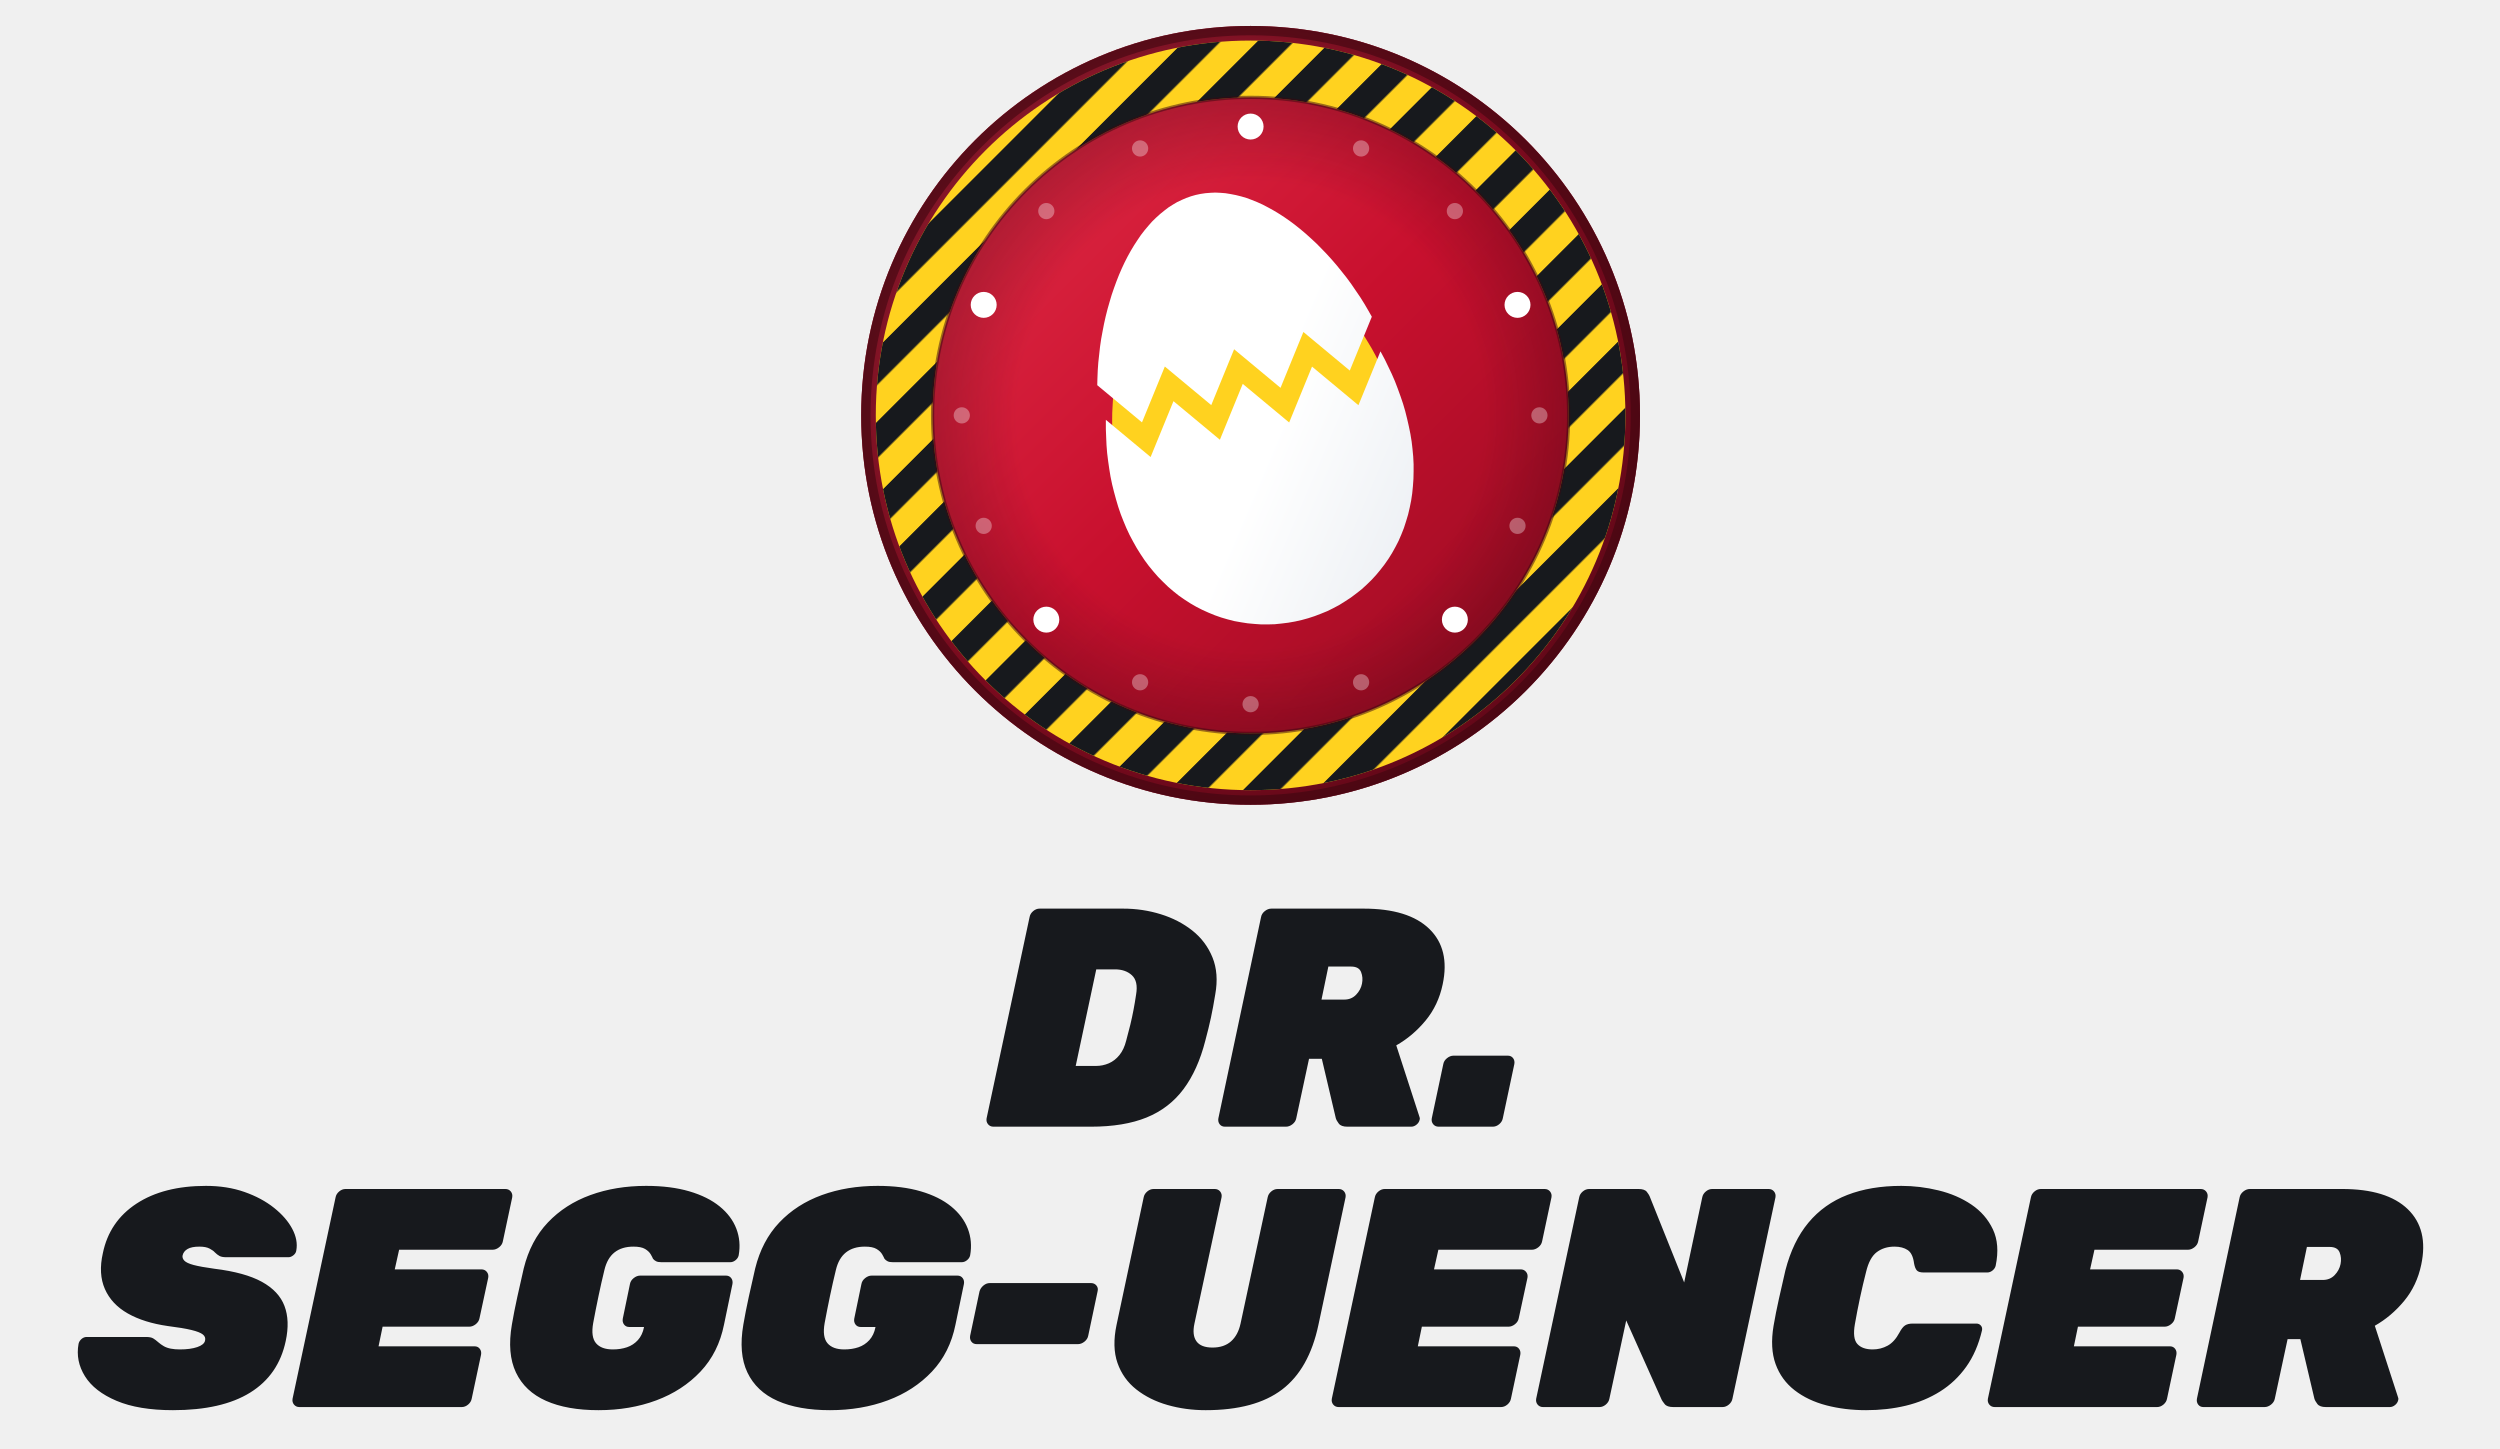
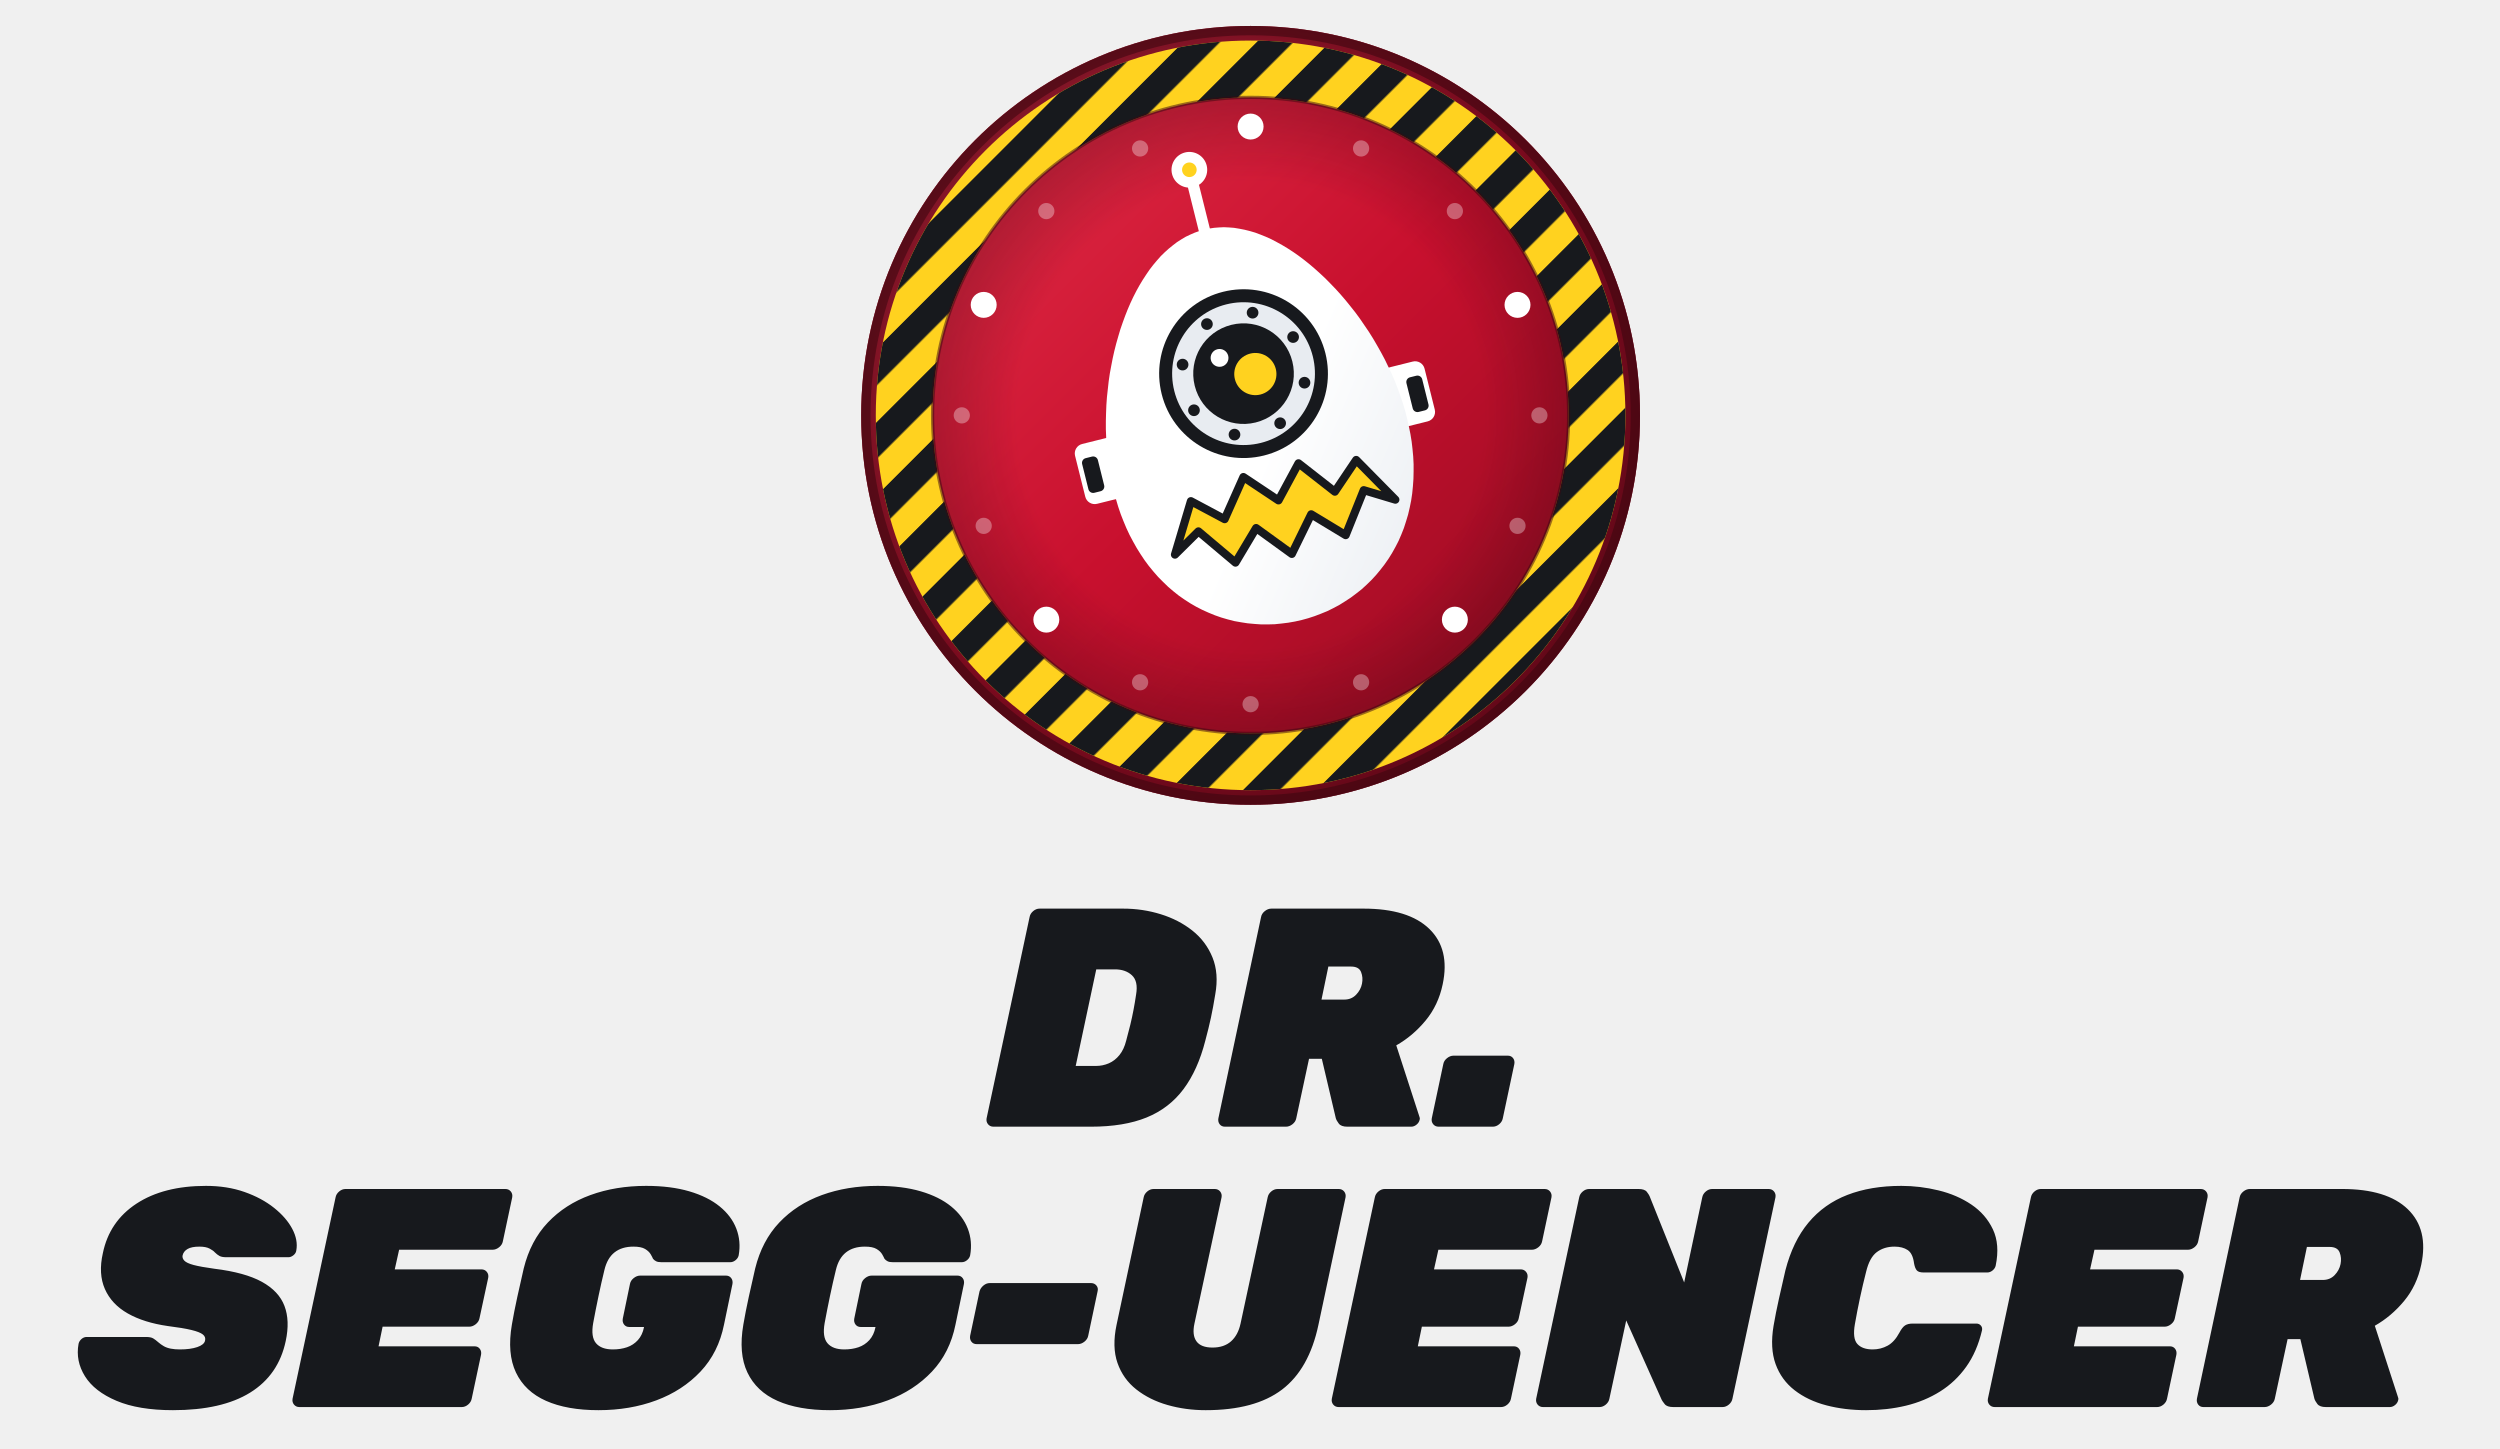
<svg xmlns="http://www.w3.org/2000/svg" viewBox="0 0 963 558" width="963" height="558">
  <defs>
    <linearGradient id="gslight" x1="0" y1="0" x2="1" y2="1">
      <stop offset="0" stop-color="#e8344d" />
      <stop offset="0.5" stop-color="#c8102e" />
      <stop offset="1" stop-color="#860a1e" />
    </linearGradient>
    <radialGradient id="vslight" cx="0.5" cy="0.5" r="0.5">
      <stop offset="0.6" stop-color="#3a0610" stop-opacity="0" />
      <stop offset="0.86" stop-color="#3a0610" stop-opacity="0.32" />
      <stop offset="1" stop-color="#3a0610" stop-opacity="0.62" />
    </radialGradient>
  </defs>
  <circle cx="481.728" cy="160" r="150" fill="url(#gslight)" />
  <circle cx="481.728" cy="160" r="150" fill="url(#vslight)" />
  <circle cx="481.728" cy="160" r="148.2" fill="none" stroke="#3a0610" stroke-opacity="0.55" stroke-width="3.6" />
  <clipPath id="cislight">
    <circle cx="256.0" cy="256.0" r="196.0" />
  </clipPath>
  <g transform="translate(321.73 0.00) scale(0.625)">
    <clipPath id="crslight">
      <path d="M25.0,256.0 a231.0,231.0 0 1 0 462.0,0 a231.0,231.0 0 1 0 -462.0,0Z M60.0,256.0 a196.0,196.0 0 1 0 392.0,0 a196.0,196.0 0 1 0 -392.0,0Z" clip-rule="evenodd" />
    </clipPath>
    <defs>
      <pattern id="hzslight" patternUnits="userSpaceOnUse" width="32.0" height="32.0" patternTransform="rotate(45 256.0 256.0)">
        <rect width="16.0" height="32.0" fill="#17191d" />
      </pattern>
    </defs>
    <path d="M25.0,256.0 a231.0,231.0 0 1 0 462.0,0 a231.0,231.0 0 1 0 -462.0,0Z M60.0,256.0 a196.0,196.0 0 1 0 392.0,0 a196.0,196.0 0 1 0 -392.0,0Z" fill-rule="evenodd" fill="#ffd21f" />
    <rect x="0" y="0" width="512" height="512" fill="url(#hzslight)" clip-path="url(#crslight)" />
    <circle cx="256.0" cy="256.0" r="196.0" fill="none" stroke="#3a0610" stroke-opacity="0.5" stroke-width="2" />
    <g clip-path="url(#cislight)">
-       <clipPath id="ctslight">
-         <path d="M56.0,36.0 L66.0,266.0 L146.0,266.0 L168.0,236.0 L190.0,266.0 L212.0,236.0 L234.0,266.0 L256.0,236.0 L278.0,266.0 L300.0,236.0 L322.0,266.0 L344.0,236.0 L366.0,266.0 L446.0,266.0 L456.0,36.0Z" />
-       </clipPath>
-       <clipPath id="cbslight">
-         <path d="M56.0,476.0 L66.0,266.0 L146.0,266.0 L168.0,236.0 L190.0,266.0 L212.0,236.0 L234.0,266.0 L256.0,236.0 L278.0,266.0 L300.0,236.0 L322.0,266.0 L344.0,236.0 L366.0,266.0 L446.0,266.0 L456.0,476.0Z" />
-       </clipPath>
      <defs>
        <linearGradient id="shslight" x1="0" y1="0" x2="1" y2="1">
          <stop offset="0" stop-color="#fff" />
          <stop offset="0.55" stop-color="#fff" />
          <stop offset="1" stop-color="#e8ecf1" />
        </linearGradient>
      </defs>
      <circle cx="256.0" cy="78.0" r="8.0" fill="#fff" />
      <circle cx="324.1" cy="91.5" r="5.0" fill="#ffffff55" />
      <circle cx="381.9" cy="130.1" r="5.0" fill="#ffffff55" />
      <circle cx="420.5" cy="187.9" r="8.0" fill="#fff" />
      <circle cx="434.0" cy="256.0" r="5.0" fill="#ffffff55" />
      <circle cx="420.5" cy="324.1" r="5.0" fill="#ffffff55" />
      <circle cx="381.9" cy="381.9" r="8.0" fill="#fff" />
      <circle cx="324.1" cy="420.5" r="5.0" fill="#ffffff55" />
      <circle cx="256.0" cy="434.0" r="5.0" fill="#ffffff55" />
      <circle cx="187.9" cy="420.5" r="5.0" fill="#ffffff55" />
      <circle cx="130.1" cy="381.9" r="8.0" fill="#fff" />
      <circle cx="91.5" cy="324.1" r="5.0" fill="#ffffff55" />
      <circle cx="78.0" cy="256.0" r="5.0" fill="#ffffff55" />
      <circle cx="91.5" cy="187.9" r="8.0" fill="#fff" />
      <circle cx="130.1" cy="130.1" r="5.0" fill="#ffffff55" />
      <circle cx="187.9" cy="91.5" r="5.0" fill="#ffffff55" />
      <g transform="rotate(-14 256.0 256.0)">
-         <path d="M256.0,142.0 L258.9,142.1 L261.8,142.4 L264.7,142.8 L267.6,143.5 L270.5,144.3 L273.3,145.3 L276.2,146.5 L279.1,147.9 L281.9,149.4 L284.7,151.1 L287.5,153.0 L290.3,155.1 L293.0,157.3 L295.7,159.7 L298.4,162.2 L301.0,164.9 L303.6,167.8 L306.2,170.8 L308.7,173.9 L311.2,177.1 L313.6,180.5 L316.0,184.1 L318.3,187.7 L320.5,191.5 L322.7,195.3 L324.8,199.3 L326.8,203.4 L328.7,207.5 L330.6,211.8 L332.3,216.1 L334.0,220.5 L335.6,224.9 L337.0,229.4 L338.4,234.0 L339.6,238.6 L340.7,243.2 L341.7,247.9 L342.6,252.6 L343.4,257.3 L344.0,262.0 L344.5,266.7 L344.8,271.4 L345.0,276.1 L345.1,280.8 L345.0,285.4 L344.8,290.0 L344.4,294.6 L343.8,299.1 L343.1,303.5 L342.3,307.9 L341.3,312.2 L340.1,316.5 L338.8,320.6 L337.3,324.7 L335.7,328.7 L333.9,332.5 L332.0,336.3 L329.9,339.9 L327.6,343.5 L325.3,346.9 L322.8,350.1 L320.1,353.2 L317.3,356.2 L314.4,359.1 L311.4,361.8 L308.3,364.3 L305.0,366.7 L301.6,368.9 L298.2,371.0 L294.7,372.9 L291.0,374.6 L287.3,376.1 L283.6,377.5 L279.7,378.7 L275.9,379.7 L271.9,380.5 L268.0,381.2 L264.0,381.6 L260.0,381.9 L256.0,382.0 L252.0,381.9 L248.0,381.6 L244.0,381.2 L240.1,380.5 L236.1,379.7 L232.3,378.7 L228.4,377.5 L224.7,376.1 L221.0,374.6 L217.3,372.9 L213.8,371.0 L210.4,368.9 L207.0,366.7 L203.7,364.3 L200.6,361.8 L197.6,359.1 L194.7,356.2 L191.9,353.2 L189.2,350.1 L186.7,346.9 L184.4,343.5 L182.1,339.9 L180.0,336.3 L178.1,332.5 L176.3,328.7 L174.7,324.7 L173.2,320.6 L171.9,316.5 L170.7,312.2 L169.7,307.9 L168.9,303.5 L168.2,299.1 L167.6,294.6 L167.2,290.0 L167.0,285.4 L166.9,280.8 L167.0,276.1 L167.2,271.4 L167.5,266.7 L168.0,262.0 L168.6,257.3 L169.4,252.6 L170.3,247.9 L171.3,243.2 L172.4,238.6 L173.6,234.0 L175.0,229.4 L176.4,224.9 L178.0,220.5 L179.7,216.1 L181.4,211.8 L183.3,207.5 L185.2,203.4 L187.2,199.3 L189.3,195.3 L191.5,191.5 L193.7,187.7 L196.0,184.1 L198.4,180.5 L200.8,177.1 L203.3,173.9 L205.8,170.8 L208.4,167.8 L211.0,164.9 L213.6,162.2 L216.3,159.7 L219.0,157.3 L221.7,155.1 L224.5,153.0 L227.3,151.1 L230.1,149.4 L232.9,147.9 L235.8,146.5 L238.7,145.3 L241.5,144.3 L244.4,143.5 L247.3,142.8 L250.2,142.4 L253.1,142.1Z" fill="#ffd21f" />
-         <path d="M256.0,138.0 L259.0,138.1 L262.1,138.4 L265.1,138.9 L268.1,139.5 L271.1,140.4 L274.1,141.4 L277.1,142.7 L280.1,144.1 L283.1,145.7 L286.0,147.4 L288.9,149.4 L291.8,151.5 L294.7,153.8 L297.5,156.3 L300.3,158.9 L303.1,161.7 L305.8,164.6 L308.5,167.7 L311.1,170.9 L313.7,174.3 L316.2,177.8 L318.7,181.5 L321.1,185.2 L323.4,189.1 L325.7,193.1 L327.9,197.2 L330.0,201.4 L332.0,205.7 L334.0,210.1 L335.8,214.5 L337.5,219.1 L339.2,223.7 L340.7,228.3 L342.1,233.1 L343.4,237.8 L344.6,242.6 L345.6,247.4 L346.6,252.3 L347.4,257.1 L348.0,262.0 L348.5,266.9 L348.9,271.7 L349.1,276.6 L349.1,281.4 L349.0,286.2 L348.8,290.9 L348.4,295.7 L347.8,300.3 L347.1,304.9 L346.2,309.5 L345.1,313.9 L343.9,318.3 L342.5,322.6 L341.0,326.8 L339.3,330.9 L337.4,334.9 L335.4,338.8 L333.2,342.5 L330.9,346.2 L328.4,349.7 L325.8,353.1 L323.0,356.3 L320.1,359.4 L317.1,362.3 L313.9,365.1 L310.6,367.7 L307.2,370.2 L303.7,372.5 L300.1,374.6 L296.4,376.6 L292.6,378.3 L288.8,379.9 L284.8,381.3 L280.8,382.6 L276.8,383.6 L272.7,384.5 L268.5,385.1 L264.4,385.6 L260.2,385.9 L256.0,386.0 L251.8,385.9 L247.6,385.6 L243.5,385.1 L239.3,384.5 L235.2,383.6 L231.2,382.6 L227.2,381.3 L223.2,379.9 L219.4,378.3 L215.6,376.6 L211.9,374.6 L208.3,372.5 L204.8,370.2 L201.4,367.7 L198.1,365.1 L194.9,362.3 L191.9,359.4 L189.0,356.3 L186.2,353.1 L183.6,349.7 L181.1,346.2 L178.8,342.5 L176.6,338.8 L174.6,334.9 L172.7,330.9 L171.0,326.8 L169.5,322.6 L168.1,318.3 L166.9,313.9 L165.8,309.5 L164.9,304.9 L164.2,300.3 L163.6,295.7 L163.2,290.9 L163.0,286.2 L162.9,281.4 L162.9,276.6 L163.1,271.7 L163.5,266.9 L164.0,262.0 L164.6,257.1 L165.4,252.3 L166.4,247.4 L167.4,242.6 L168.6,237.8 L169.9,233.1 L171.3,228.3 L172.8,223.7 L174.5,219.1 L176.2,214.5 L178.0,210.1 L180.0,205.7 L182.0,201.4 L184.1,197.2 L186.3,193.1 L188.6,189.1 L190.9,185.2 L193.3,181.5 L195.8,177.8 L198.3,174.3 L200.9,170.9 L203.5,167.7 L206.2,164.6 L208.9,161.7 L211.7,158.9 L214.5,156.3 L217.3,153.8 L220.2,151.5 L223.1,149.4 L226.0,147.4 L228.9,145.7 L231.9,144.1 L234.9,142.7 L237.9,141.4 L240.9,140.4 L243.9,139.5 L246.9,138.9 L249.9,138.4 L253.0,138.1Z" fill="url(#shslight)" clip-path="url(#cbslight)" />
-         <g transform="translate(0 -22)">
-           <path d="M256.0,138.0 L259.0,138.1 L262.1,138.4 L265.1,138.9 L268.1,139.5 L271.1,140.4 L274.1,141.4 L277.1,142.7 L280.1,144.1 L283.1,145.7 L286.0,147.4 L288.9,149.4 L291.8,151.5 L294.7,153.8 L297.5,156.3 L300.3,158.9 L303.1,161.7 L305.8,164.6 L308.5,167.7 L311.1,170.9 L313.7,174.3 L316.2,177.8 L318.7,181.5 L321.1,185.2 L323.4,189.1 L325.7,193.1 L327.9,197.2 L330.0,201.4 L332.0,205.7 L334.0,210.1 L335.8,214.5 L337.5,219.1 L339.2,223.7 L340.7,228.3 L342.1,233.1 L343.4,237.8 L344.6,242.6 L345.6,247.4 L346.6,252.3 L347.4,257.1 L348.0,262.0 L348.5,266.9 L348.9,271.7 L349.1,276.6 L349.1,281.4 L349.0,286.2 L348.8,290.9 L348.4,295.7 L347.8,300.3 L347.1,304.9 L346.2,309.5 L345.1,313.9 L343.9,318.3 L342.5,322.6 L341.0,326.8 L339.3,330.9 L337.4,334.9 L335.4,338.8 L333.2,342.5 L330.9,346.2 L328.4,349.7 L325.8,353.1 L323.0,356.3 L320.1,359.4 L317.1,362.3 L313.9,365.1 L310.6,367.7 L307.2,370.2 L303.7,372.5 L300.1,374.6 L296.4,376.6 L292.6,378.3 L288.8,379.9 L284.8,381.3 L280.8,382.6 L276.8,383.6 L272.7,384.5 L268.5,385.1 L264.4,385.6 L260.2,385.9 L256.0,386.0 L251.8,385.9 L247.6,385.6 L243.5,385.1 L239.3,384.5 L235.2,383.6 L231.2,382.6 L227.2,381.3 L223.2,379.9 L219.4,378.3 L215.6,376.6 L211.9,374.6 L208.3,372.5 L204.8,370.2 L201.4,367.7 L198.1,365.1 L194.9,362.3 L191.9,359.4 L189.0,356.3 L186.2,353.1 L183.6,349.7 L181.1,346.2 L178.8,342.5 L176.6,338.8 L174.6,334.9 L172.7,330.9 L171.0,326.8 L169.5,322.6 L168.1,318.3 L166.9,313.9 L165.8,309.5 L164.9,304.9 L164.2,300.3 L163.6,295.7 L163.2,290.9 L163.0,286.2 L162.9,281.4 L162.9,276.6 L163.1,271.7 L163.5,266.9 L164.0,262.0 L164.6,257.1 L165.4,252.3 L166.4,247.4 L167.4,242.6 L168.6,237.8 L169.9,233.1 L171.3,228.3 L172.8,223.7 L174.5,219.1 L176.2,214.5 L178.0,210.1 L180.0,205.7 L182.0,201.4 L184.1,197.2 L186.3,193.1 L188.6,189.1 L190.9,185.2 L193.3,181.5 L195.8,177.8 L198.3,174.3 L200.9,170.9 L203.5,167.7 L206.2,164.6 L208.9,161.7 L211.7,158.9 L214.5,156.3 L217.3,153.8 L220.2,151.5 L223.1,149.4 L226.0,147.4 L228.9,145.7 L231.9,144.1 L234.9,142.7 L237.9,141.4 L240.9,140.4 L243.9,139.5 L246.9,138.9 L249.9,138.4 L253.0,138.1Z" fill="url(#shslight)" clip-path="url(#ctslight)" />
-         </g>
+         <rect x="252.5" y="104.0" width="7" height="40" rx="3.5" fill="#fff" />
+         <circle cx="256.0" cy="100.0" r="11" fill="#fff" />
+         <circle cx="256.0" cy="100.0" r="4.5" fill="#ffd21f" />
+         <rect x="145.0" y="248.0" width="34" height="38" rx="6" fill="#fff" />
+         <rect x="148.0" y="257.0" width="10" height="22" rx="3" fill="#17191d" />
+         <rect x="333.0" y="248.0" width="34" height="38" rx="6" fill="#fff" />
+         <rect x="354.0" y="257.0" width="10" height="22" rx="3" fill="#17191d" />
+         <path d="M256.0,138.0 L259.0,138.1 L262.1,138.4 L265.1,138.9 L268.1,139.5 L271.1,140.4 L274.1,141.4 L277.1,142.7 L280.1,144.1 L283.1,145.7 L286.0,147.4 L288.9,149.4 L291.8,151.5 L294.7,153.8 L297.5,156.3 L300.3,158.9 L303.1,161.7 L305.8,164.6 L308.5,167.7 L311.1,170.9 L313.7,174.3 L316.2,177.8 L318.7,181.5 L321.1,185.2 L323.4,189.1 L325.7,193.1 L327.9,197.2 L330.0,201.4 L332.0,205.7 L334.0,210.1 L335.8,214.5 L337.5,219.1 L339.2,223.7 L340.7,228.3 L342.1,233.1 L343.4,237.8 L344.6,242.6 L345.6,247.4 L346.6,252.3 L347.4,257.1 L348.0,262.0 L348.5,266.9 L348.9,271.7 L349.1,276.6 L349.1,281.4 L349.0,286.2 L348.8,290.9 L348.4,295.7 L347.8,300.3 L347.1,304.9 L346.2,309.5 L345.1,313.9 L343.9,318.3 L342.5,322.6 L341.0,326.8 L339.3,330.9 L337.4,334.9 L335.4,338.8 L333.2,342.5 L330.9,346.2 L328.4,349.7 L325.8,353.1 L323.0,356.3 L320.1,359.4 L317.1,362.3 L313.9,365.1 L310.6,367.7 L307.2,370.2 L303.7,372.5 L300.1,374.6 L296.4,376.6 L292.6,378.3 L288.8,379.9 L284.8,381.3 L280.8,382.6 L276.8,383.6 L272.7,384.5 L268.5,385.1 L264.4,385.6 L260.2,385.9 L256.0,386.0 L251.8,385.9 L247.6,385.6 L243.5,385.1 L239.3,384.5 L235.2,383.6 L231.2,382.6 L227.2,381.3 L223.2,379.9 L219.4,378.3 L215.6,376.6 L211.9,374.6 L208.3,372.5 L204.8,370.2 L201.4,367.7 L198.1,365.1 L194.9,362.3 L191.9,359.4 L189.0,356.3 L186.2,353.1 L183.6,349.7 L181.1,346.2 L178.8,342.5 L176.6,338.8 L174.6,334.9 L172.7,330.9 L171.0,326.8 L169.5,322.6 L168.1,318.3 L166.9,313.9 L165.8,309.5 L164.9,304.9 L164.2,300.3 L163.6,295.7 L163.2,290.9 L163.0,286.2 L162.9,281.4 L162.9,276.6 L163.1,271.7 L163.5,266.9 L164.0,262.0 L164.6,257.1 L165.4,252.3 L166.4,247.4 L167.4,242.6 L168.6,237.8 L169.9,233.1 L171.3,228.3 L172.8,223.7 L174.5,219.1 L176.2,214.5 L178.0,210.1 L180.0,205.7 L182.0,201.4 L184.1,197.2 L186.3,193.1 L188.6,189.1 L190.9,185.2 L193.3,181.5 L195.8,177.8 L198.3,174.3 L200.9,170.9 L203.5,167.7 L206.2,164.6 L208.9,161.7 L211.7,158.9 L214.5,156.3 L217.3,153.8 L220.2,151.5 L223.1,149.4 L226.0,147.4 L228.9,145.7 L231.9,144.1 L234.9,142.7 L237.9,141.4 L240.9,140.4 L243.9,139.5 L246.9,138.9 L249.9,138.4 L253.0,138.1Z" fill="url(#shslight)" />
+         <circle cx="258.0" cy="230.0" r="52" fill="#17191d" />
+         <circle cx="258.0" cy="230.0" r="44" fill="#e8ecf1" />
+         <circle cx="293.1" cy="244.5" r="3.6" fill="#17191d" />
+         <circle cx="272.5" cy="265.1" r="3.6" fill="#17191d" />
+         <circle cx="243.5" cy="265.1" r="3.6" fill="#17191d" />
+         <circle cx="222.9" cy="244.5" r="3.6" fill="#17191d" />
+         <circle cx="222.9" cy="215.5" r="3.6" fill="#17191d" />
+         <circle cx="243.5" cy="194.9" r="3.6" fill="#17191d" />
+         <circle cx="272.5" cy="194.9" r="3.6" fill="#17191d" />
+         <circle cx="293.1" cy="215.5" r="3.6" fill="#17191d" />
+         <circle cx="258.0" cy="230.0" r="31" fill="#17191d" />
+         <circle cx="265.0" cy="232.0" r="13" fill="#ffd21f" />
+         <circle cx="246.0" cy="217.0" r="5.5" fill="#fff" />
+         <path d="M190.0,328.0 L207.5,298.4 L225.0,314.2 L242.5,291.8 L260.0,311.0 L277.5,291.8 L295.0,314.2 L312.5,298.4 L330.0,328.0 L330.0,328.0 L312.5,317.6 L295.0,341.8 L277.5,324.2 L260.0,345.0 L242.5,324.2 L225.0,341.8 L207.5,317.6 L190.0,328.0Z" fill="#ffd21f" stroke="#17191d" stroke-width="5" stroke-linejoin="round" />
      </g>
    </g>
  </g>
  <path transform="translate(380.4,434.0)" d="M2.28 0.0Q0.96 0.0 0.18 -0.96Q-0.6 -1.92 -0.36 -3.24L16.2 -80.76Q16.44 -82.08 17.58 -83.04Q18.72 -84.0 20.04 -84.0H52.2Q59.76 -84.0 66.72 -81.84Q73.68 -79.68 78.9 -75.54Q84.12 -71.4 86.64 -65.22Q89.16 -59.04 87.72 -51.0Q86.88 -45.84 86.04 -41.94Q85.2 -38.04 83.88 -33.12Q81.0 -21.84 75.48 -14.46Q69.96 -7.08 61.26 -3.54Q52.56 0.0 39.84 0.0ZM33.96 -23.4H41.76Q44.4 -23.4 46.74 -24.42Q49.08 -25.44 50.82 -27.6Q52.56 -29.76 53.4 -33.12Q54.36 -36.6 55.02 -39.36Q55.68 -42.12 56.22 -44.94Q56.76 -47.76 57.24 -51.0Q58.08 -56.04 55.62 -58.32Q53.16 -60.6 49.08 -60.6H41.88ZM91.44 0.0Q90.12 0.0 89.4 -0.96Q88.68 -1.92 88.92 -3.24L105.36 -80.76Q105.6 -82.08 106.8 -83.04Q108 -84.0 109.32 -84.0H144.84Q162.12 -84.0 170.16 -76.2Q178.2 -68.4 175.32 -54.84Q173.64 -46.8 168.72 -40.86Q163.8 -34.92 157.44 -31.32L166.32 -3.96Q166.44 -3.6 166.5 -3.36Q166.56 -3.12 166.44 -2.64Q166.2 -1.56 165.24 -0.78Q164.28 0.0 163.2 0.0H138.6Q136.2 0.0 135.3 -1.2Q134.4 -2.4 134.16 -3.24L128.76 -26.16H123.84L118.92 -3.24Q118.68 -1.92 117.48 -0.96Q116.28 0.0 114.96 0.0ZM128.64 -48.96H137.4Q140.16 -48.96 141.96 -50.82Q143.76 -52.68 144.24 -55.08Q144.72 -57.48 143.88 -59.58Q143.04 -61.68 140.04 -61.68H131.28ZM173.76 0.0Q172.44 0.0 171.66 -0.96Q170.88 -1.92 171.12 -3.24L175.56 -24.12Q175.8 -25.44 177.0 -26.4Q178.2 -27.36 179.52 -27.36H200.4Q201.72 -27.36 202.44 -26.4Q203.16 -25.44 202.92 -24.12L198.48 -3.24Q198.24 -1.92 197.1 -0.96Q195.96 0.0 194.64 0.0Z" fill="#17191d" />
  <path transform="translate(30.5,542.0)" d="M36.12 1.2Q22.92 1.2 14.4 -2.4Q5.88 -6.0 2.22 -11.88Q-1.44 -17.76 -0.24 -24.36Q0.0 -25.44 0.9 -26.22Q1.8 -27.0 2.88 -27.0H25.68Q27.6 -27.0 28.5 -26.46Q29.4 -25.92 30.48 -24.96Q31.44 -24.12 32.58 -23.46Q33.72 -22.8 35.28 -22.5Q36.84 -22.2 38.76 -22.2Q42.84 -22.2 45.48 -23.1Q48.12 -24.0 48.48 -25.56Q48.84 -27.0 47.64 -27.96Q46.44 -28.92 43.2 -29.7Q39.96 -30.48 34.2 -31.2Q24.96 -32.52 18.72 -36.06Q12.48 -39.6 9.9 -45.48Q7.32 -51.36 9.12 -59.28Q11.64 -71.52 22.08 -78.36Q32.52 -85.2 48.84 -85.2Q57.0 -85.2 63.66 -82.86Q70.32 -80.52 75.06 -76.74Q79.8 -72.96 82.08 -68.64Q84.36 -64.32 83.64 -60.36Q83.52 -59.28 82.56 -58.5Q81.6 -57.72 80.64 -57.72H56.64Q54.96 -57.72 54.06 -58.2Q53.16 -58.68 52.2 -59.64Q51.72 -60.24 50.28 -61.02Q48.84 -61.8 46.32 -61.8Q43.32 -61.8 41.76 -60.9Q40.2 -60.0 39.84 -58.44Q39.6 -57.36 40.5 -56.4Q41.4 -55.44 44.1 -54.72Q46.8 -54.0 52.08 -53.28Q63.84 -51.84 70.38 -48.24Q76.92 -44.64 79.08 -38.94Q81.24 -33.24 79.56 -25.44Q76.8 -12.36 65.88 -5.58Q54.96 1.2 36.12 1.2ZM84.84 0.0Q83.52 0.0 82.74 -0.96Q81.96 -1.92 82.2 -3.24L98.76 -80.76Q99 -82.08 100.14 -83.04Q101.28 -84.0 102.6 -84.0H164.16Q165.48 -84.0 166.26 -83.04Q167.04 -82.08 166.8 -80.76L163.2 -63.84Q162.96 -62.52 161.76 -61.56Q160.56 -60.6 159.24 -60.6H123.24L121.56 -53.04H154.92Q156.24 -53.04 157.02 -52.08Q157.8 -51.12 157.56 -49.8L154.2 -34.2Q153.96 -32.88 152.76 -31.92Q151.56 -30.96 150.24 -30.96H116.88L115.32 -23.4H152.28Q153.6 -23.4 154.32 -22.44Q155.04 -21.48 154.8 -20.16L151.2 -3.24Q150.96 -1.92 149.82 -0.96Q148.68 0.0 147.36 0.0ZM200.04 1.2Q187.92 1.2 179.82 -2.4Q171.72 -6.0 168.24 -13.32Q164.76 -20.64 166.68 -31.8Q167.52 -36.72 168.78 -42.48Q170.04 -48.24 171.24 -53.4Q173.88 -64.08 180.54 -71.1Q187.2 -78.12 196.92 -81.66Q206.64 -85.2 218.4 -85.2Q227.88 -85.2 235.02 -83.1Q242.16 -81.0 246.72 -77.28Q251.28 -73.56 253.14 -68.7Q255 -63.84 254.04 -58.44Q253.8 -57.36 252.84 -56.58Q251.88 -55.8 250.8 -55.8H224.28Q222.96 -55.8 222.24 -56.16Q221.52 -56.52 221.04 -57.12Q220.8 -57.72 220.14 -58.86Q219.48 -60.0 217.98 -60.9Q216.48 -61.8 213.48 -61.8Q209.04 -61.8 206.22 -59.58Q203.4 -57.36 202.32 -52.8Q201.12 -47.88 200.04 -42.72Q198.96 -37.56 198 -32.4Q197.04 -27.0 199.08 -24.6Q201.12 -22.2 205.56 -22.2Q208.56 -22.2 211.02 -23.04Q213.48 -23.88 215.22 -25.8Q216.96 -27.72 217.56 -30.72V-30.84H211.92Q210.6 -30.84 209.88 -31.8Q209.16 -32.76 209.4 -34.08L212.16 -47.4Q212.4 -48.72 213.6 -49.68Q214.8 -50.64 216.12 -50.64H249.12Q250.44 -50.64 251.16 -49.68Q251.88 -48.72 251.64 -47.4L248.4 -31.8Q246.24 -21.0 239.34 -13.68Q232.44 -6.36 222.3 -2.58Q212.16 1.2 200.04 1.2ZM289.2 1.2Q277.08 1.2 268.98 -2.4Q260.88 -6.0 257.4 -13.32Q253.92 -20.64 255.84 -31.8Q256.68 -36.72 257.94 -42.48Q259.2 -48.24 260.4 -53.4Q263.04 -64.08 269.7 -71.1Q276.36 -78.12 286.08 -81.66Q295.8 -85.2 307.56 -85.2Q317.04 -85.2 324.18 -83.1Q331.32 -81.0 335.88 -77.28Q340.44 -73.56 342.3 -68.7Q344.16 -63.84 343.2 -58.44Q342.96 -57.36 342.0 -56.58Q341.04 -55.8 339.96 -55.8H313.44Q312.12 -55.8 311.4 -56.16Q310.68 -56.52 310.2 -57.12Q309.96 -57.72 309.3 -58.86Q308.64 -60.0 307.14 -60.9Q305.64 -61.8 302.64 -61.8Q298.2 -61.8 295.38 -59.58Q292.56 -57.36 291.48 -52.8Q290.28 -47.88 289.2 -42.72Q288.12 -37.56 287.16 -32.4Q286.2 -27.0 288.24 -24.6Q290.28 -22.2 294.72 -22.2Q297.72 -22.2 300.18 -23.04Q302.64 -23.88 304.38 -25.8Q306.12 -27.72 306.72 -30.72V-30.84H301.08Q299.76 -30.84 299.04 -31.8Q298.32 -32.76 298.56 -34.08L301.32 -47.4Q301.56 -48.72 302.76 -49.68Q303.96 -50.64 305.28 -50.64H338.28Q339.6 -50.64 340.32 -49.68Q341.04 -48.72 340.8 -47.4L337.56 -31.8Q335.4 -21.0 328.5 -13.68Q321.6 -6.36 311.46 -2.58Q301.32 1.2 289.2 1.2ZM345.72 -24.24Q344.4 -24.24 343.68 -25.2Q342.96 -26.16 343.2 -27.48L346.8 -44.52Q347.16 -45.84 348.3 -46.8Q349.44 -47.76 350.76 -47.76H389.76Q391.08 -47.76 391.86 -46.8Q392.64 -45.84 392.28 -44.52L388.68 -27.48Q388.44 -26.16 387.24 -25.2Q386.04 -24.24 384.72 -24.24ZM433.92 1.2Q426.24 1.2 419.28 -0.78Q412.32 -2.76 407.22 -6.78Q402.12 -10.8 399.96 -16.98Q397.8 -23.16 399.6 -31.68L410.04 -80.76Q410.28 -82.08 411.42 -83.04Q412.56 -84.0 413.88 -84.0H437.4Q438.72 -84.0 439.5 -83.04Q440.28 -82.08 440.04 -80.76L429.6 -32.16Q428.64 -27.72 430.38 -25.32Q432.12 -22.92 436.56 -22.92Q441 -22.92 443.7 -25.32Q446.4 -27.72 447.36 -32.16L457.8 -80.76Q458.04 -82.08 459.18 -83.04Q460.32 -84.0 461.64 -84.0H485.16Q486.48 -84.0 487.26 -83.04Q488.04 -82.08 487.8 -80.76L477.36 -31.68Q473.76 -14.64 463.32 -6.72Q452.88 1.2 433.92 1.2ZM485.16 0.0Q483.84 0.0 483.06 -0.96Q482.28 -1.92 482.52 -3.24L499.08 -80.76Q499.32 -82.08 500.46 -83.04Q501.6 -84.0 502.92 -84.0H564.48Q565.8 -84.0 566.58 -83.04Q567.36 -82.08 567.12 -80.76L563.52 -63.84Q563.28 -62.52 562.08 -61.56Q560.88 -60.6 559.56 -60.6H523.56L521.88 -53.04H555.24Q556.56 -53.04 557.34 -52.08Q558.12 -51.12 557.88 -49.8L554.52 -34.2Q554.28 -32.88 553.08 -31.92Q551.88 -30.96 550.56 -30.96H517.2L515.64 -23.4H552.6Q553.92 -23.4 554.64 -22.44Q555.36 -21.48 555.12 -20.16L551.52 -3.24Q551.28 -1.92 550.14 -0.96Q549.0 0.0 547.68 0.0ZM563.88 0.0Q562.56 0.0 561.78 -0.96Q561 -1.92 561.24 -3.24L577.8 -80.76Q578.04 -82.08 579.18 -83.04Q580.32 -84.0 581.64 -84.0H600.6Q603 -84.0 603.84 -82.92Q604.68 -81.84 604.92 -81.24L618.24 -48.0L625.2 -80.76Q625.44 -82.08 626.58 -83.04Q627.72 -84.0 629.04 -84.0H650.76Q652.08 -84.0 652.86 -83.04Q653.64 -82.08 653.4 -80.76L636.84 -3.24Q636.6 -1.92 635.46 -0.96Q634.32 0.0 633 0.0H614.04Q611.64 0.0 610.74 -1.14Q609.84 -2.28 609.6 -2.76L595.92 -33.36L589.44 -3.24Q589.2 -1.92 588.06 -0.96Q586.92 0.0 585.6 0.0ZM688.32 1.2Q680.16 1.2 673.02 -0.66Q665.88 -2.52 660.78 -6.48Q655.68 -10.44 653.46 -16.56Q651.24 -22.68 652.68 -31.32Q653.52 -36.24 654.78 -41.88Q656.04 -47.52 657.24 -52.68Q660.12 -63.84 666.12 -71.04Q672.12 -78.24 681.12 -81.72Q690.12 -85.2 701.88 -85.2Q709.08 -85.2 716.22 -83.46Q723.36 -81.72 728.88 -78.0Q734.4 -74.28 737.16 -68.46Q739.92 -62.64 738.24 -54.48Q738 -53.4 737.04 -52.62Q736.08 -51.84 735 -51.84H710.52Q708.6 -51.84 707.88 -52.62Q707.16 -53.4 706.8 -55.32Q706.32 -59.16 704.34 -60.48Q702.36 -61.8 699.24 -61.8Q695.28 -61.8 692.46 -59.7Q689.64 -57.6 688.32 -52.08Q685.8 -42.24 684 -31.92Q683.04 -26.4 684.96 -24.3Q686.88 -22.2 690.84 -22.2Q693.96 -22.2 696.6 -23.64Q699.24 -25.08 701.16 -28.68Q702.24 -30.72 703.32 -31.44Q704.4 -32.16 706.32 -32.16H730.8Q731.88 -32.16 732.54 -31.38Q733.2 -30.6 732.96 -29.52Q731.04 -21.36 726.9 -15.54Q722.76 -9.72 716.82 -6Q710.88 -2.28 703.68 -0.54Q696.48 1.2 688.32 1.2ZM737.88 0.0Q736.56 0.0 735.78 -0.96Q735 -1.92 735.24 -3.24L751.8 -80.76Q752.04 -82.08 753.18 -83.04Q754.32 -84.0 755.64 -84.0H817.2Q818.52 -84.0 819.3 -83.04Q820.08 -82.08 819.84 -80.76L816.24 -63.84Q816 -62.52 814.8 -61.56Q813.6 -60.6 812.28 -60.6H776.28L774.6 -53.04H807.96Q809.28 -53.04 810.06 -52.08Q810.84 -51.12 810.6 -49.8L807.24 -34.2Q807 -32.88 805.8 -31.92Q804.6 -30.96 803.28 -30.96H769.92L768.36 -23.4H805.32Q806.64 -23.4 807.36 -22.44Q808.08 -21.48 807.84 -20.16L804.24 -3.24Q804 -1.92 802.86 -0.96Q801.72 0.0 800.4 0.0ZM818.28 0.0Q816.96 0.0 816.24 -0.96Q815.52 -1.92 815.76 -3.24L832.2 -80.76Q832.44 -82.08 833.64 -83.04Q834.84 -84.0 836.16 -84.0H871.68Q888.96 -84.0 897.0 -76.2Q905.04 -68.4 902.16 -54.84Q900.48 -46.8 895.56 -40.86Q890.64 -34.92 884.28 -31.32L893.16 -3.96Q893.28 -3.6 893.34 -3.36Q893.4 -3.12 893.28 -2.64Q893.04 -1.56 892.08 -0.78Q891.12 0.0 890.04 0.0H865.44Q863.04 0.0 862.14 -1.2Q861.24 -2.4 861 -3.24L855.6 -26.16H850.68L845.76 -3.24Q845.52 -1.92 844.32 -0.96Q843.12 0.0 841.8 0.0ZM855.48 -48.96H864.24Q867 -48.96 868.8 -50.82Q870.6 -52.68 871.08 -55.08Q871.56 -57.48 870.72 -59.58Q869.88 -61.68 866.88 -61.68H858.12Z" fill="#17191d" />
</svg>
